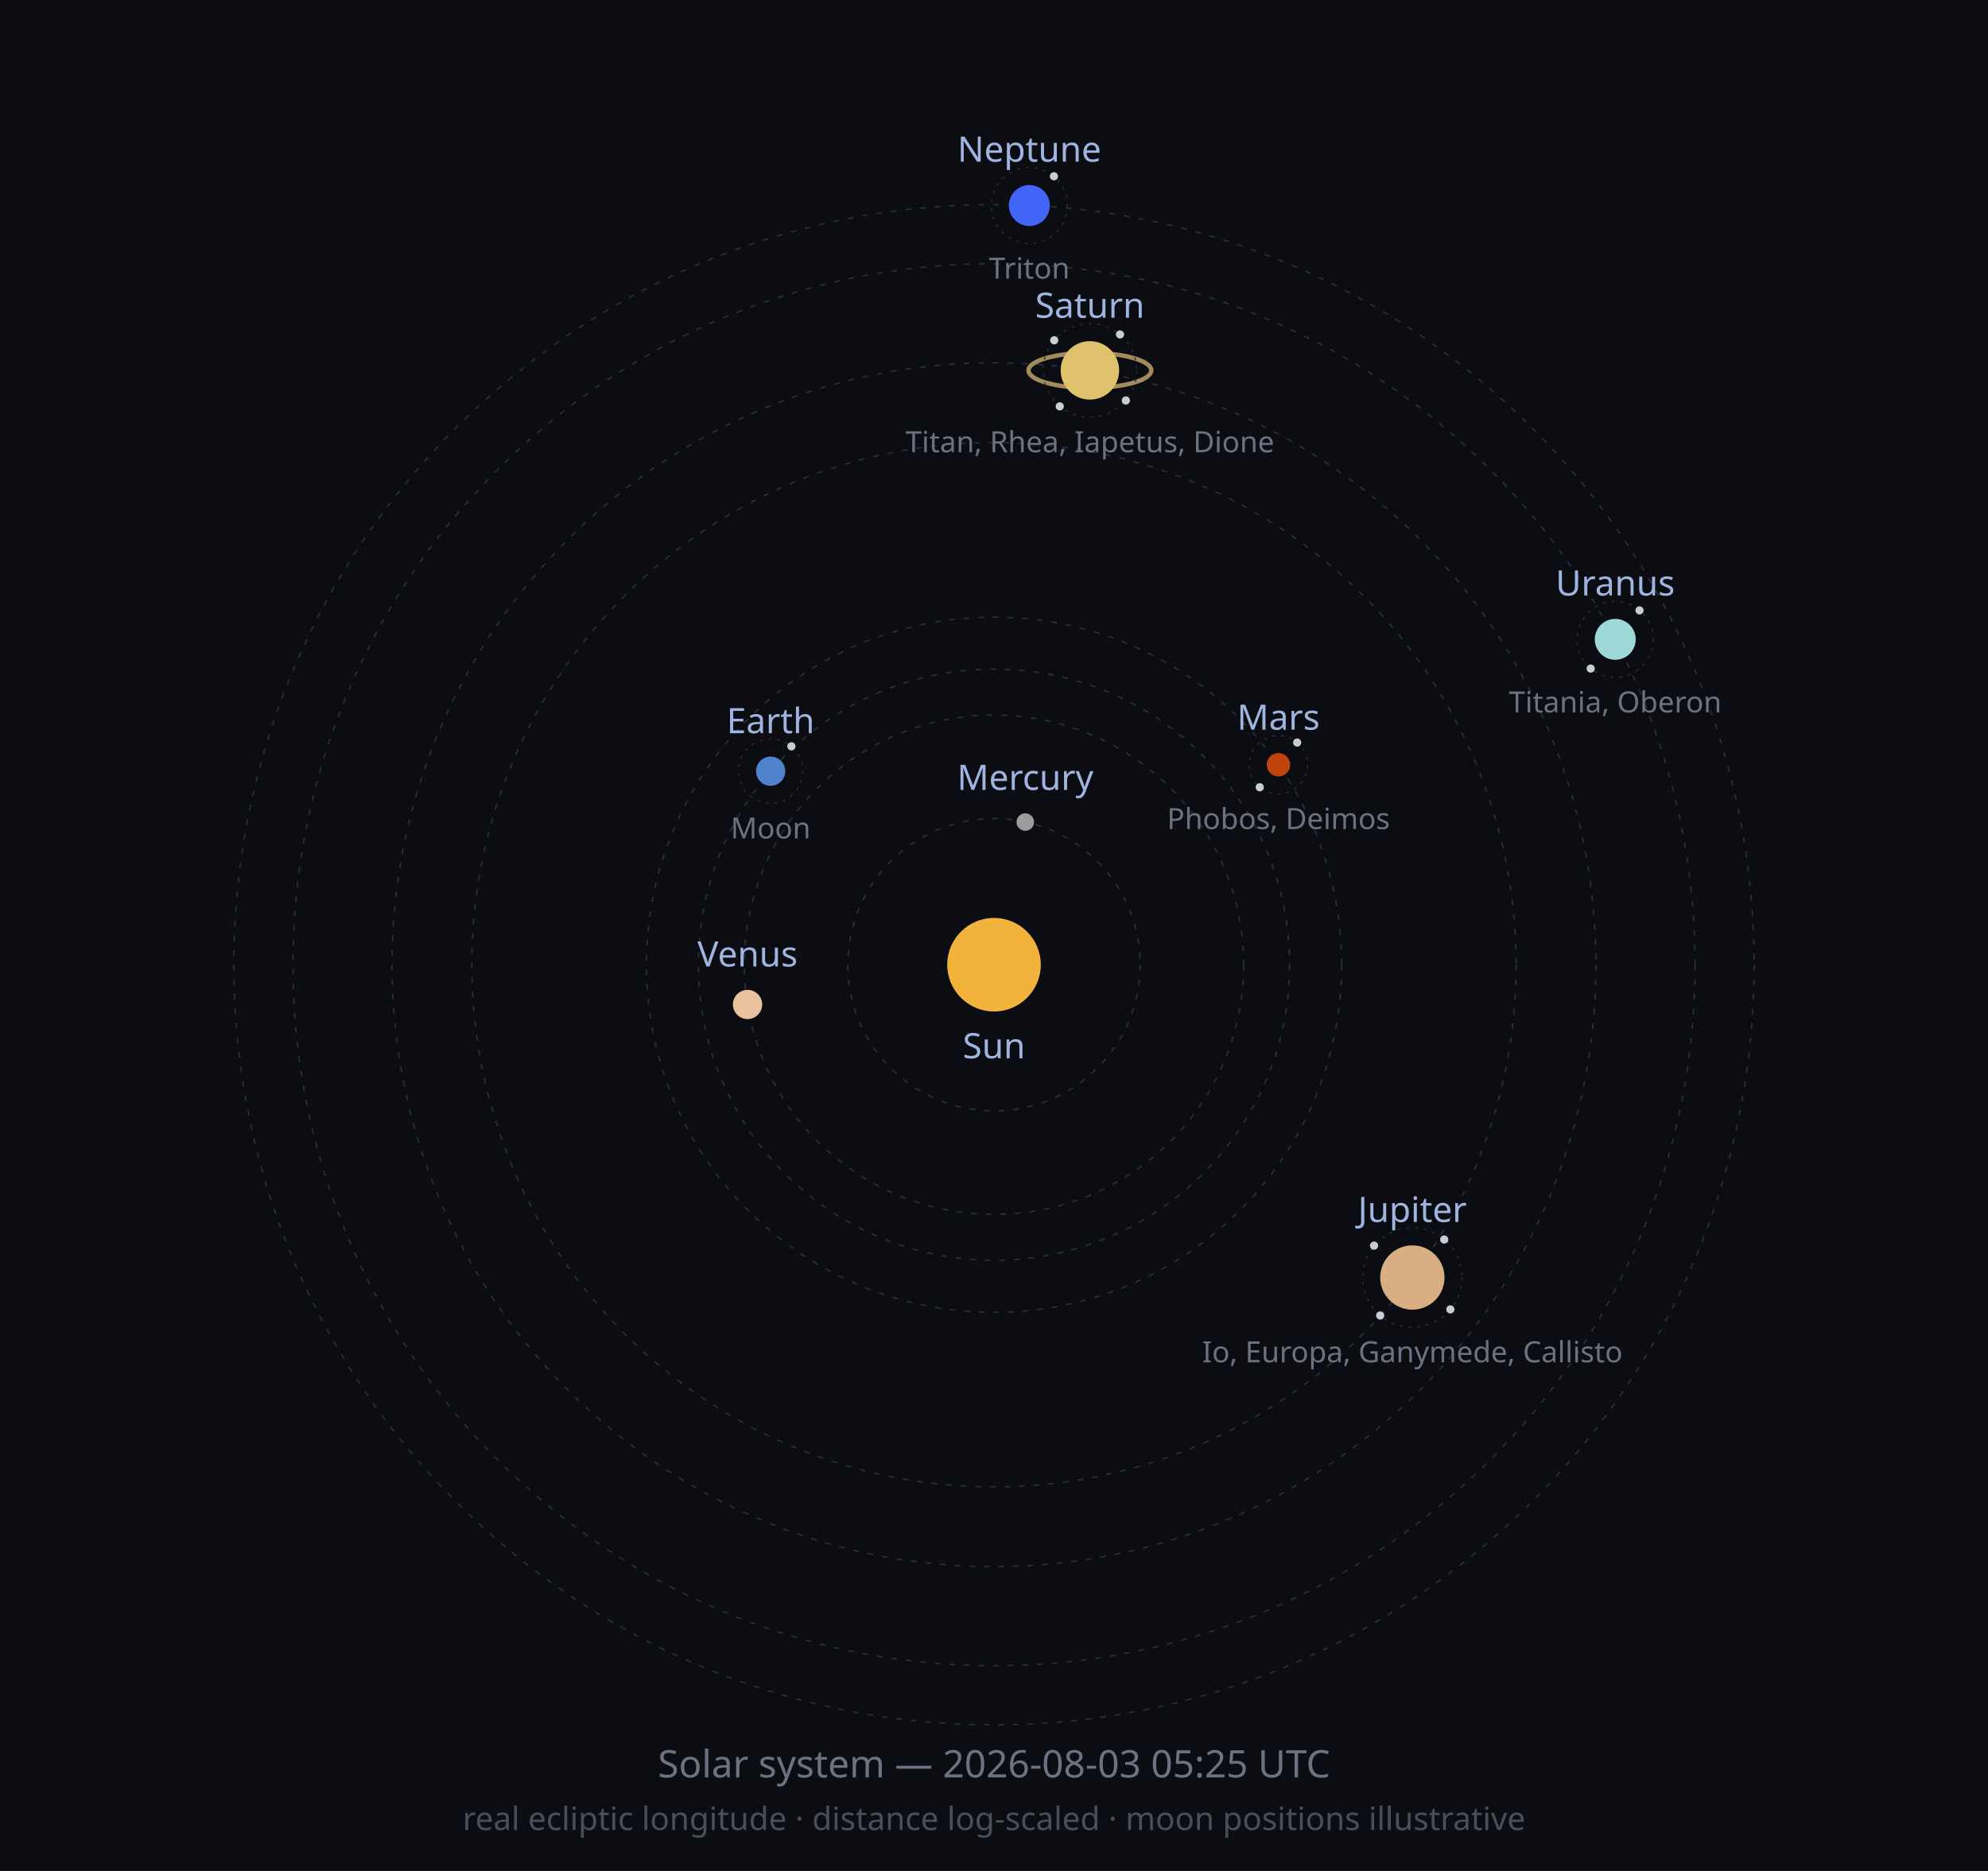
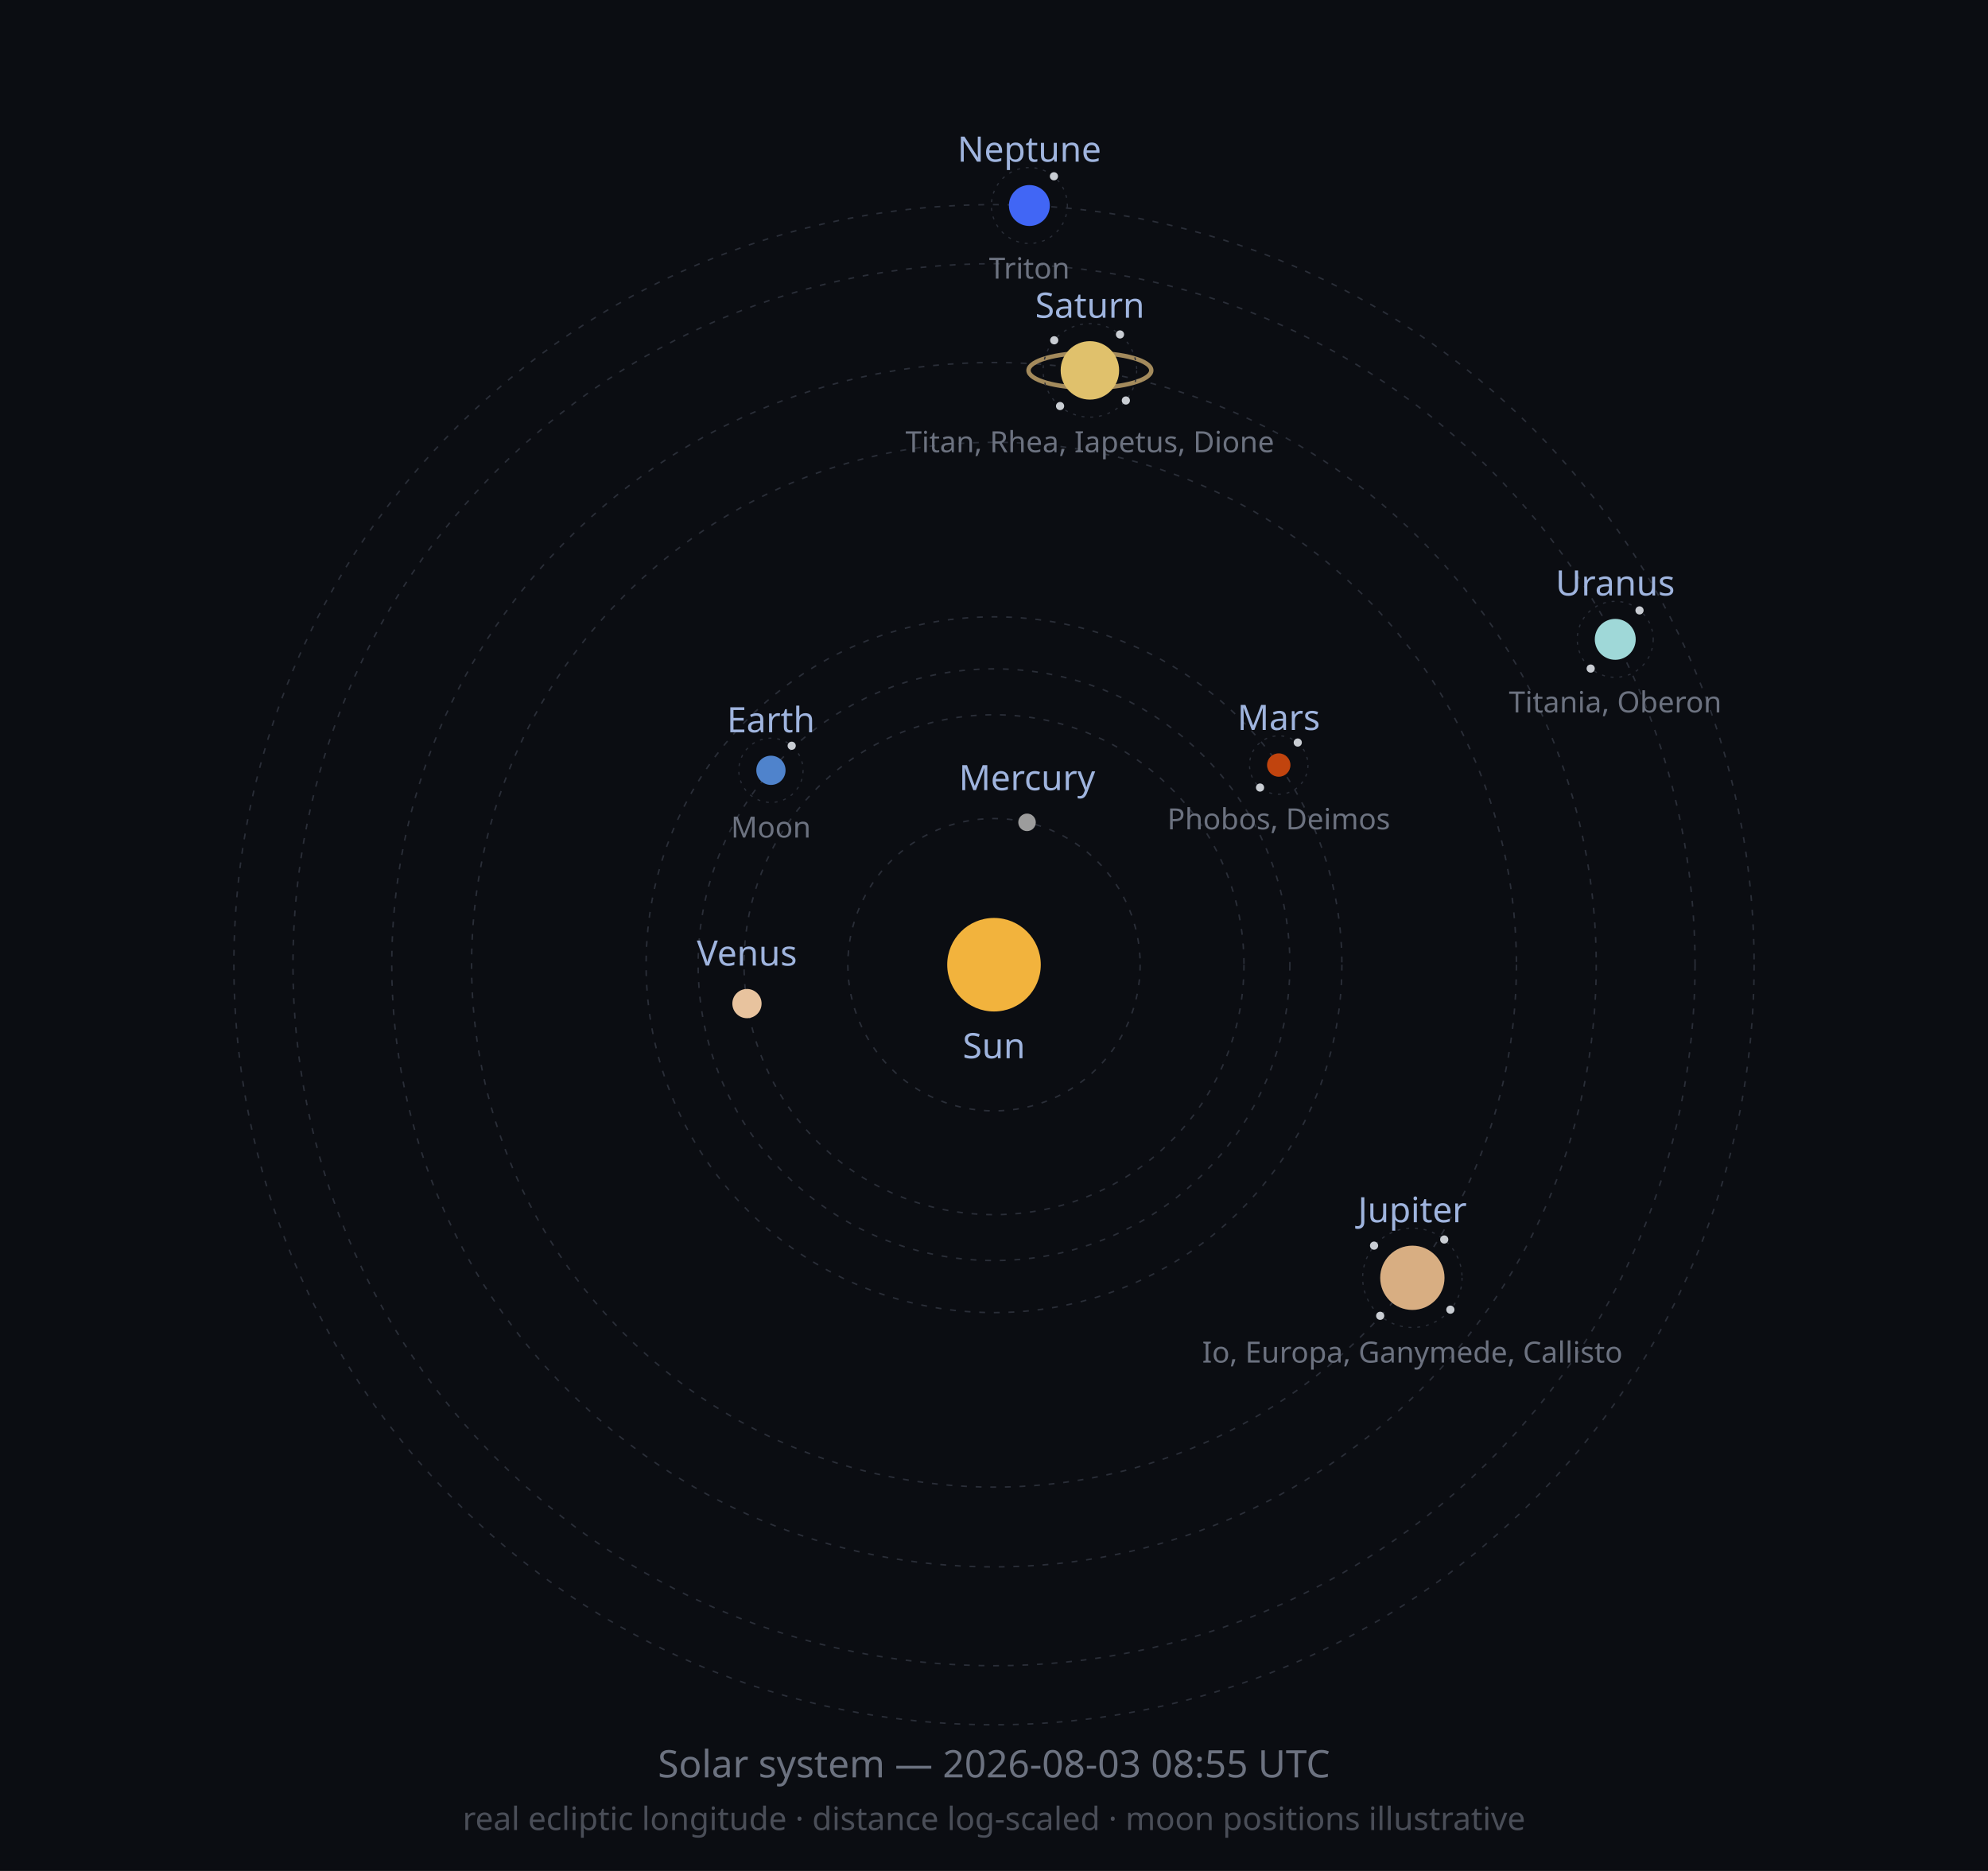
<svg xmlns="http://www.w3.org/2000/svg" width="680" height="640" viewBox="0 0 680 640" role="img">
  <defs>
    <marker id="arrow" viewBox="0 0 10 10" refX="8" refY="5" markerWidth="6" markerHeight="6" orient="auto-start-reverse">
      <path d="M2 1L8 5L2 9" fill="none" stroke="context-stroke" stroke-width="1.5" stroke-linecap="round" stroke-linejoin="round" />
    </marker>
  </defs>
  <style>
  .orbit { fill: none; stroke: #2A2E38; stroke-width: 0.5; stroke-dasharray: 2 3; }
  .moonorbit { fill: none; stroke: #2A2E38; stroke-width: 0.4; stroke-dasharray: 1 2; }
  .lbl { font-family: sans-serif; font-size: 12px; fill: #9FB4DE; }
  .moonlbl { font-family: sans-serif; font-size: 10px; fill: #6C7280; }
</style>
  <rect width="680" height="640" fill="#0B0D12" />
  <circle class="orbit" cx="340" cy="330" r="50.0" />
-   <circle class="orbit" cx="340" cy="330" r="85.4" />
-   <circle class="orbit" cx="340" cy="330" r="101.1" />
-   <circle class="orbit" cx="340" cy="330" r="118.9" />
-   <circle class="orbit" cx="340" cy="330" r="178.6" />
-   <circle class="orbit" cx="340" cy="330" r="205.9" />
+   <circle class="orbit" cx="340" cy="330" r="85.5" />
+   <circle class="orbit" cx="340" cy="330" r="101.2" />
+   <circle class="orbit" cx="340" cy="330" r="119.0" />
+   <circle class="orbit" cx="340" cy="330" r="178.7" />
+   <circle class="orbit" cx="340" cy="330" r="206.0" />
  <circle class="orbit" cx="340" cy="330" r="239.8" />
  <circle class="orbit" cx="340" cy="330" r="260.0" />
  <circle cx="340" cy="330" r="16" fill="#F2B33D" />
  <text class="lbl" x="340" y="362" text-anchor="middle">Sun</text>
-   <circle cx="350.7" cy="281.2" r="3" fill="#9C9C9C" />
-   <text class="lbl" x="350.7" y="270.2" text-anchor="middle">Mercury</text>
-   <circle cx="255.7" cy="343.6" r="5" fill="#E8C39E" />
-   <text class="lbl" x="255.7" y="330.6" text-anchor="middle">Venus</text>
-   <circle cx="263.6" cy="263.8" r="5" fill="#4F83CC" />
-   <circle class="moonorbit" cx="263.6" cy="263.8" r="11" />
-   <circle cx="270.7" cy="255.3" r="1.4" fill="#C9CDD3" />
-   <text class="moonlbl" x="263.6" y="286.8" text-anchor="middle">Moon</text>
-   <text class="lbl" x="263.6" y="250.8" text-anchor="middle">Earth</text>
-   <circle cx="437.3" cy="261.6" r="4" fill="#C1440E" />
-   <circle class="moonorbit" cx="437.3" cy="261.6" r="10" />
-   <circle cx="443.7" cy="254.0" r="1.4" fill="#C9CDD3" />
-   <circle cx="430.9" cy="269.3" r="1.4" fill="#C9CDD3" />
-   <text class="moonlbl" x="437.3" y="283.6" text-anchor="middle">Phobos, Deimos</text>
-   <text class="lbl" x="437.3" y="249.6" text-anchor="middle">Mars</text>
-   <circle cx="483.1" cy="437.0" r="11" fill="#D8AE82" />
-   <circle class="moonorbit" cx="483.1" cy="437.0" r="17" />
+   <circle cx="351.3" cy="281.3" r="3" fill="#9C9C9C" />
+   <text class="lbl" x="351.3" y="270.3" text-anchor="middle">Mercury</text>
+   <circle cx="255.5" cy="343.3" r="5" fill="#E8C39E" />
+   <text class="lbl" x="255.5" y="330.3" text-anchor="middle">Venus</text>
+   <circle cx="263.7" cy="263.5" r="5" fill="#4F83CC" />
+   <circle class="moonorbit" cx="263.7" cy="263.5" r="11" />
+   <circle cx="270.8" cy="255.1" r="1.4" fill="#C9CDD3" />
+   <text class="moonlbl" x="263.7" y="286.5" text-anchor="middle">Moon</text>
+   <text class="lbl" x="263.7" y="250.5" text-anchor="middle">Earth</text>
+   <circle cx="437.4" cy="261.7" r="4" fill="#C1440E" />
+   <circle class="moonorbit" cx="437.4" cy="261.7" r="10" />
+   <circle cx="443.9" cy="254.0" r="1.4" fill="#C9CDD3" />
+   <circle cx="431.0" cy="269.4" r="1.4" fill="#C9CDD3" />
+   <text class="moonlbl" x="437.4" y="283.7" text-anchor="middle">Phobos, Deimos</text>
+   <text class="lbl" x="437.4" y="249.7" text-anchor="middle">Mars</text>
+   <circle cx="483.1" cy="437.1" r="11" fill="#D8AE82" />
+   <circle class="moonorbit" cx="483.1" cy="437.1" r="17" />
  <circle cx="494.0" cy="424.0" r="1.4" fill="#C9CDD3" />
-   <circle cx="496.1" cy="447.9" r="1.4" fill="#C9CDD3" />
-   <circle cx="472.1" cy="450.0" r="1.4" fill="#C9CDD3" />
+   <circle cx="496.1" cy="448.0" r="1.4" fill="#C9CDD3" />
+   <circle cx="472.1" cy="450.1" r="1.4" fill="#C9CDD3" />
  <circle cx="470.0" cy="426.1" r="1.4" fill="#C9CDD3" />
-   <text class="moonlbl" x="483.1" y="466.0" text-anchor="middle">Io, Europa, Ganymede, Callisto</text>
-   <text class="lbl" x="483.1" y="418.0" text-anchor="middle">Jupiter</text>
+   <text class="moonlbl" x="483.1" y="466.1" text-anchor="middle">Io, Europa, Ganymede, Callisto</text>
+   <text class="lbl" x="483.1" y="418.1" text-anchor="middle">Jupiter</text>
  <ellipse cx="372.8" cy="126.7" rx="21.0" ry="6.0" fill="none" stroke="#C9A96E" stroke-width="1.5" opacity="0.8" />
  <circle cx="372.8" cy="126.7" r="10" fill="#E0C16C" />
  <circle class="moonorbit" cx="372.8" cy="126.7" r="16" />
  <circle cx="383.1" cy="114.4" r="1.4" fill="#C9CDD3" />
  <circle cx="385.1" cy="137.0" r="1.4" fill="#C9CDD3" />
-   <circle cx="362.5" cy="139.0" r="1.4" fill="#C9CDD3" />
+   <circle cx="362.6" cy="138.9" r="1.4" fill="#C9CDD3" />
  <circle cx="360.6" cy="116.4" r="1.4" fill="#C9CDD3" />
  <text class="moonlbl" x="372.8" y="154.7" text-anchor="middle">Titan, Rhea, Iapetus, Dione</text>
  <text class="lbl" x="372.8" y="108.7" text-anchor="middle">Saturn</text>
  <circle cx="552.5" cy="218.7" r="7" fill="#9FD8D8" />
  <circle class="moonorbit" cx="552.5" cy="218.7" r="13" />
  <circle cx="560.8" cy="208.8" r="1.4" fill="#C9CDD3" />
  <circle cx="544.1" cy="228.7" r="1.4" fill="#C9CDD3" />
  <text class="moonlbl" x="552.5" y="243.7" text-anchor="middle">Titania, Oberon</text>
  <text class="lbl" x="552.5" y="203.7" text-anchor="middle">Uranus</text>
  <circle cx="352.1" cy="70.3" r="7" fill="#4166F5" />
  <circle class="moonorbit" cx="352.1" cy="70.3" r="13" />
  <circle cx="360.5" cy="60.3" r="1.4" fill="#C9CDD3" />
  <text class="moonlbl" x="352.1" y="95.3" text-anchor="middle">Triton</text>
  <text class="lbl" x="352.1" y="55.3" text-anchor="middle">Neptune</text>
-   <text x="340" y="608" font-size="13" fill="#6C7280" text-anchor="middle" font-family="sans-serif">Solar system — 2026-08-03 05:25 UTC</text>
+   <text x="340" y="608" font-size="13" fill="#6C7280" text-anchor="middle" font-family="sans-serif">Solar system — 2026-08-03 08:55 UTC</text>
  <text x="340" y="626" font-size="11" fill="#4A4E58" text-anchor="middle" font-family="sans-serif">real ecliptic longitude · distance log-scaled · moon positions illustrative</text>
</svg>
